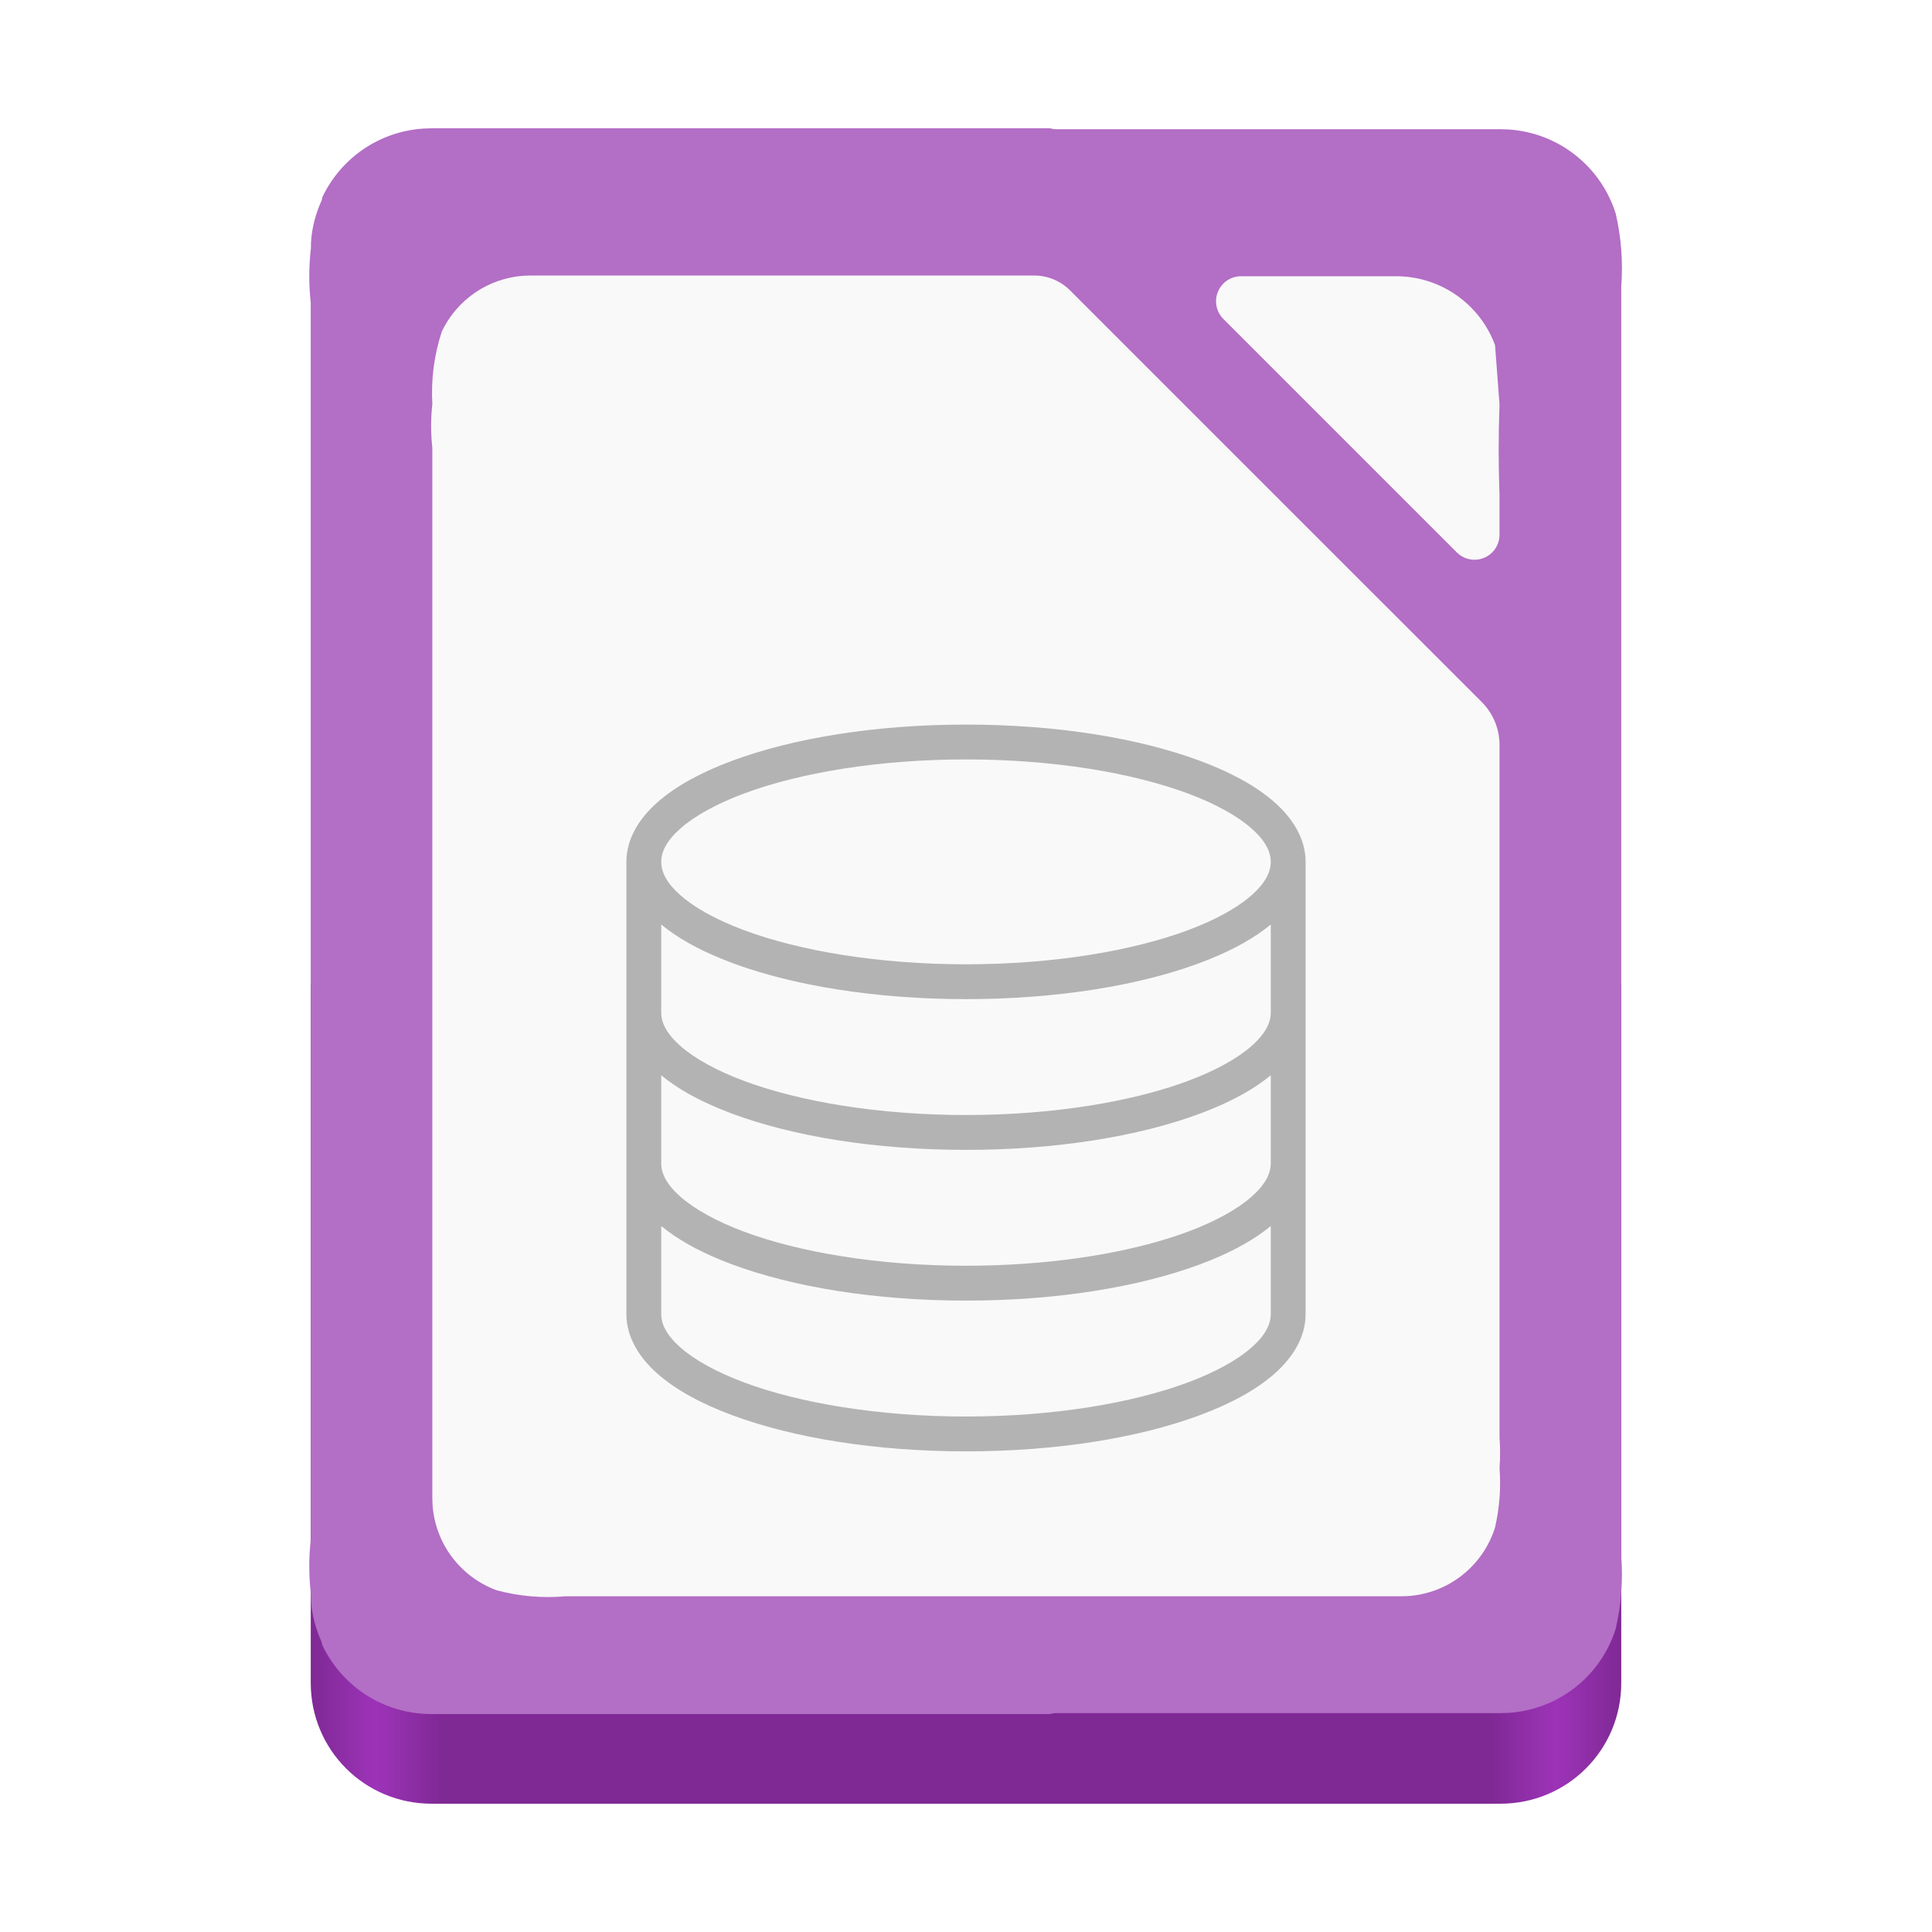
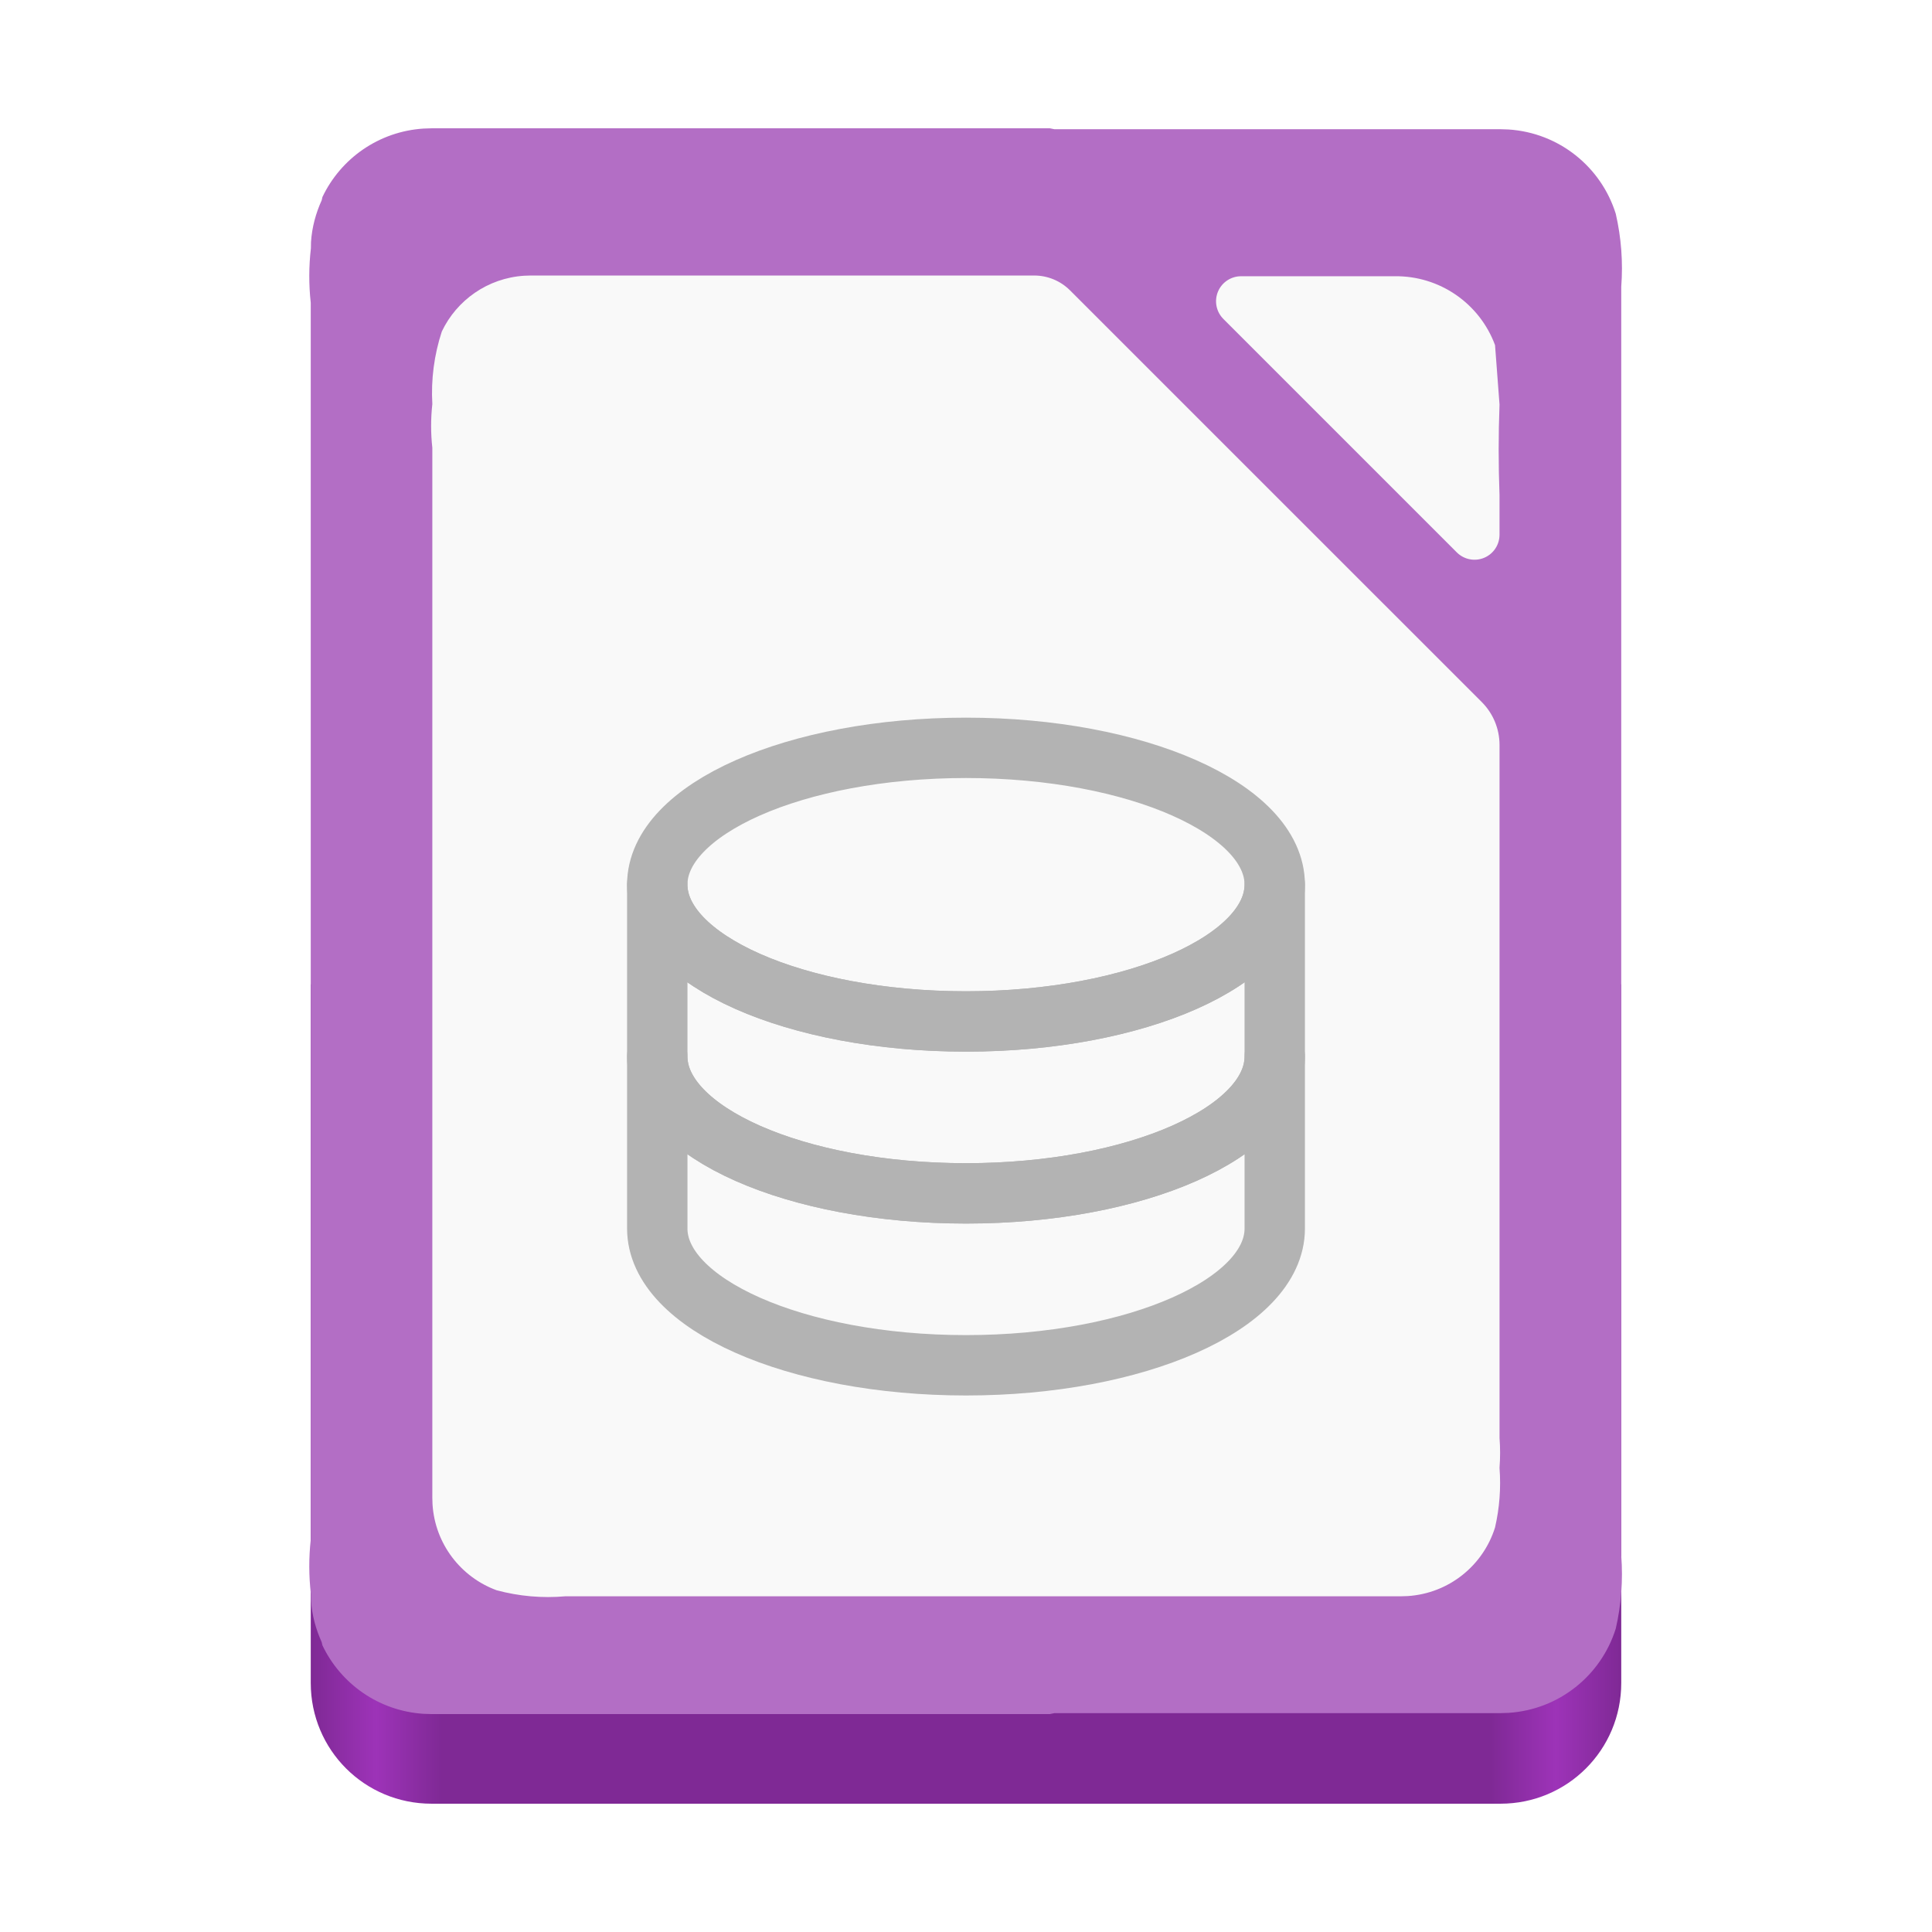
<svg xmlns="http://www.w3.org/2000/svg" xmlns:xlink="http://www.w3.org/1999/xlink" width="128" height="128" viewBox="0 0 128 128" version="1.1" id="svg5">
  <defs id="defs2">
    <linearGradient y2="236" x2="96" y1="236" x1="32" gradientTransform="translate(604.8168,170.5864)" gradientUnits="userSpaceOnUse" id="linearGradient1099" xlink:href="#linearGradient1036" />
    <linearGradient id="linearGradient1036">
      <stop id="stop1032" offset="0" style="stop-color:#d5d3cf;stop-opacity:1;" />
      <stop id="stop1034" offset="1" style="stop-color:#f6f5f4;stop-opacity:1" />
    </linearGradient>
    <radialGradient r="32" fy="-76" fx="-244" cy="-76" cx="-244" gradientTransform="matrix(0.8833333,0,0,0.8833333,-460.3502,463.1197)" gradientUnits="userSpaceOnUse" id="radialGradient1103" xlink:href="#linearGradient1069" />
    <linearGradient id="linearGradient1069">
      <stop id="stop1065" offset="0" style="stop-color:#d5d3cf;stop-opacity:1" />
      <stop id="stop1067-1" offset="1" style="stop-color:#949390;stop-opacity:1" />
    </linearGradient>
    <linearGradient gradientUnits="userSpaceOnUse" y2="232" x2="64" y1="262.5" x1="64" id="linearGradient1027" xlink:href="#linearGradient1025" gradientTransform="translate(-470.5864,432.8168)" />
    <linearGradient id="linearGradient1025">
      <stop id="stop1021" offset="0" style="stop-color:#9a9996;stop-opacity:1" />
      <stop id="stop1023" offset="1" style="stop-color:#77767b;stop-opacity:1" />
    </linearGradient>
    <clipPath clipPathUnits="userSpaceOnUse" id="clipPath1609-7">
      <path id="path1611-5" d="m 252,116 28,-28 v -8 h -36 v 36 z" style="fill:#e74747;stroke:none;stroke-width:0.25px;stroke-linecap:butt;stroke-linejoin:miter;stroke-opacity:1" />
    </clipPath>
    <linearGradient id="linearGradient8241">
      <stop style="stop-color:#7f2995;stop-opacity:1;" offset="0" id="stop8237" />
      <stop style="stop-color:#9d33b8;stop-opacity:1;" offset="0.05" id="stop9349" />
      <stop style="stop-color:#7f2995;stop-opacity:1;" offset="0.1" id="stop21746" />
      <stop style="stop-color:#7f2995;stop-opacity:1;" offset="0.9" id="stop21940" />
      <stop style="stop-color:#9d33b8;stop-opacity:1;" offset="0.95" id="stop9351" />
      <stop style="stop-color:#7f2995;stop-opacity:1;" offset="1" id="stop8239" />
    </linearGradient>
    <radialGradient r="32" fy="-76" fx="-244" cy="-76" cx="-244" gradientTransform="matrix(0.8833333,0,0,0.8833333,-460.3502,463.1197)" gradientUnits="userSpaceOnUse" id="radialGradient1103-5" xlink:href="#linearGradient1069" />
    <clipPath clipPathUnits="userSpaceOnUse" id="clipPath1609-7-7">
      <path id="path1611-5-0" d="m 252,116 28,-28 v -8 h -36 v 36 z" style="fill:#e74747;stroke:none;stroke-width:0.25px;stroke-linecap:butt;stroke-linejoin:miter;stroke-opacity:1" />
    </clipPath>
    <clipPath clipPathUnits="userSpaceOnUse" id="clipPath744">
      <rect style="fill:#1e88e5;fill-opacity:1;stroke-width:0.265" id="rect746" width="541.867" height="541.867" x="0" y="1.5987212e-14" rx="79.375" ry="79.375" />
    </clipPath>
    <clipPath clipPathUnits="userSpaceOnUse" id="clipPath62">
      <rect style="fill:#1e88e5;fill-opacity:1;stroke-width:0.265" id="rect64" width="541.867" height="541.867" x="2.2507105e-05" y="-0.422" rx="79.375" ry="79.375" />
    </clipPath>
    <linearGradient xlink:href="#linearGradient8241" id="linearGradient8243" x1="11.5" y1="120.5" x2="116.5" y2="120.5" gradientUnits="userSpaceOnUse" gradientTransform="matrix(0.8268888,0,0,1,11.07911,-1)" />
    <radialGradient r="32" fy="-76" fx="-244" cy="-76" cx="-244" gradientTransform="matrix(0.8833333,0,0,0.8833333,-460.3502,463.1197)" gradientUnits="userSpaceOnUse" id="radialGradient1103-6" xlink:href="#linearGradient1069" />
    <clipPath clipPathUnits="userSpaceOnUse" id="clipPath1609-7-2">
      <path id="path1611-5-3" d="m 252,116 28,-28 v -8 h -36 v 36 z" style="fill:#e74747;stroke:none;stroke-width:0.25px;stroke-linecap:butt;stroke-linejoin:miter;stroke-opacity:1" />
    </clipPath>
    <clipPath clipPathUnits="userSpaceOnUse" id="clipPath966">
      <rect style="fill:#999999;fill-opacity:1;stroke-width:0.265" id="rect968" width="541.867" height="541.867" x="0" y="-2.8421709e-14" rx="79.375" ry="79.375" />
    </clipPath>
    <clipPath clipPathUnits="userSpaceOnUse" id="clipPath402">
      <rect style="fill:#999999;fill-opacity:1;stroke-width:0.265" id="rect404" width="541.867" height="541.867" x="1.5908203e-05" y="1.5908203e-05" rx="79.375" ry="79.375" />
    </clipPath>
    <clipPath clipPathUnits="userSpaceOnUse" id="clipPath2739">
      <rect style="fill:#999999;fill-opacity:1;stroke-width:0.265" id="rect2741" width="541.867" height="541.867" x="-7.8515623e-06" y="1.863" rx="79.375" ry="79.375" />
    </clipPath>
  </defs>
  <g id="layer2">
    <path id="rect440" style="fill:url(#linearGradient8243);fill-opacity:1;stroke-width:0.909" d="M 20.588,65.211 V 111.5 c 0,4.432 3.568,8 8,8 h 70.824 c 4.432,0 8,-3.568 8,-8 V 65.211 Z" />
    <path id="rect388" style="fill:#b36ec5;fill-opacity:1;stroke-width:0.909" d="M 29.115 8.5 A 16.391 16.391 0 0 0 28.061 8.518 C 25.091 8.709 22.573 10.506 21.361 13.055 A 16.01 16.01 0 0 0 21.314 13.264 C 20.927 14.12 20.669 15.046 20.605 16.033 A 16.391 16.391 0 0 0 20.598 16.449 A 16.01 16.01 0 0 0 20.588 20.061 L 20.588 102.002 A 16.01 16.01 0 0 0 20.598 105.611 A 16.391 16.391 0 0 0 20.605 106.027 C 20.669 107.015 20.927 107.943 21.314 108.799 A 16.01 16.01 0 0 0 21.361 109.006 C 22.573 111.554 25.091 113.353 28.061 113.545 A 16.391 16.391 0 0 0 29.115 113.561 L 69.555 113.561 A 4.121 4.121 0 0 0 69.859 113.5 L 98.885 113.5 A 16.391 16.391 0 0 0 99.939 113.482 C 103.302 113.266 106.085 110.992 107.049 107.898 A 16.098 16.098 0 0 0 107.412 103.066 L 107.412 75.367 L 107.412 46.693 L 107.412 18.996 A 16.098 16.098 0 0 0 107.049 14.164 C 106.085 11.071 103.302 8.795 99.939 8.578 A 16.391 16.391 0 0 0 98.885 8.561 L 69.857 8.561 A 4.121 4.121 0 0 0 69.555 8.5 L 29.115 8.5 z " />
    <path id="path344" style="fill:#f9f9f9;fill-opacity:1;stroke-width:0.741" d="m 81.051,21.131 15.468,15.468 a 1.657,1.657 157.5 0 0 2.828,-1.172 v -2.629 a 79.164,79.164 90 0 1 0,-5.979 v -0.021 c -0.297,-3.934 -0.297,-3.934 -0.297,-3.934 a 6.987,6.987 16.922 0 0 -6.648,-4.562 H 82.223 a 1.657,1.657 112.5 0 0 -1.172,2.828 z" />
    <path id="path5290" style="fill:#f9f9f9;fill-opacity:1;stroke-width:0.741" d="M 35.588 18.254 A 13.348 13.348 0 0 0 34.729 18.268 C 32.31 18.424 30.258 19.888 29.271 21.963 A 13.037 13.037 0 0 0 28.643 26.773 A 13.037 13.037 0 0 0 28.643 29.666 L 28.643 96.814 L 28.643 98.814 A 13.348 13.348 0 0 0 28.656 99.674 C 28.826 102.299 30.538 104.489 32.898 105.357 A 13.079 13.079 0 0 0 37.465 105.758 L 92.402 105.758 A 13.348 13.348 0 0 0 93.262 105.744 C 96 105.568 98.266 103.714 99.051 101.195 A 13.108 13.108 0 0 0 99.348 97.262 L 99.348 97.24 A 13.108 13.108 0 0 0 99.348 95.262 L 99.348 51.355 L 99.348 49.355 A 4.02 4.02 0 0 0 98.17 46.512 L 70.891 19.236 A 3.356 3.356 0 0 0 68.518 18.254 L 35.588 18.254 z " />
-     <path id="ellipse1011" style="color:#000000;fill:#b3b3b3;stroke-linejoin:round" d="M 64 48.006 C 57.99 48.006 52.547 48.901 48.504 50.404 C 46.483 51.156 44.807 52.055 43.57 53.143 C 42.334 54.23 41.5 55.584 41.5 57.1 L 41.5 67.086 L 41.5 77.074 L 41.5 87.061 C 41.5 88.576 42.332 89.93 43.568 91.018 C 44.805 92.105 46.483 93.006 48.504 93.758 C 52.547 95.262 57.989 96.156 64 96.156 C 70.011 96.156 75.453 95.262 79.496 93.758 C 81.517 93.006 83.195 92.105 84.432 91.018 C 85.668 89.93 86.5 88.576 86.5 87.061 L 86.5 77.074 L 86.5 67.086 L 86.5 57.1 C 86.5 55.584 85.666 54.23 84.43 53.143 C 83.193 52.055 81.517 51.156 79.496 50.404 C 75.453 48.901 70.01 48.006 64 48.006 z M 64 50.314 C 69.778 50.314 75.008 51.196 78.691 52.566 C 80.533 53.251 81.983 54.065 82.906 54.877 C 83.83 55.689 84.191 56.423 84.191 57.1 C 84.191 57.777 83.83 58.512 82.906 59.324 C 82.214 59.933 81.224 60.542 79.996 61.098 C 79.587 61.283 79.152 61.462 78.691 61.633 C 75.008 63.003 69.779 63.887 64 63.887 C 58.221 63.887 52.992 63.003 49.309 61.633 C 48.848 61.462 48.413 61.283 48.004 61.098 C 46.776 60.542 45.786 59.933 45.094 59.324 C 44.17 58.512 43.808 57.777 43.809 57.1 C 43.809 56.423 44.17 55.689 45.094 54.877 C 46.017 54.065 47.467 53.251 49.309 52.566 C 52.992 51.196 58.222 50.314 64 50.314 z M 43.809 61.252 C 44.868 62.126 46.214 62.877 47.805 63.523 C 48.033 63.617 48.265 63.708 48.504 63.797 C 50.02 64.361 51.734 64.839 53.6 65.217 C 54.844 65.468 56.155 65.674 57.521 65.832 C 58.205 65.911 58.902 65.978 59.611 66.031 C 61.03 66.139 62.497 66.195 64 66.195 C 65.503 66.195 66.97 66.139 68.389 66.031 C 69.098 65.978 69.795 65.911 70.479 65.832 C 71.845 65.674 73.156 65.468 74.4 65.217 C 76.266 64.839 77.98 64.361 79.496 63.797 C 79.735 63.708 79.967 63.617 80.195 63.523 C 81.786 62.877 83.132 62.126 84.191 61.252 L 84.191 67.086 A 1.154 1.154 0 0 0 84.191 67.088 C 84.192 67.765 83.83 68.498 82.906 69.311 C 81.983 70.123 80.533 70.934 78.691 71.619 C 75.469 72.818 71.061 73.644 66.139 73.832 C 65.435 73.859 64.722 73.873 64 73.873 C 58.221 73.873 52.992 72.989 49.309 71.619 C 47.467 70.934 46.017 70.123 45.094 69.311 C 44.17 68.498 43.808 67.765 43.809 67.088 L 43.809 67.086 L 43.809 61.252 z M 43.809 71.242 C 44.867 72.115 46.214 72.864 47.805 73.51 C 48.033 73.603 48.265 73.694 48.504 73.783 C 52.547 75.287 57.989 76.182 64 76.182 C 70.011 76.182 75.453 75.287 79.496 73.783 C 79.735 73.694 79.967 73.603 80.195 73.51 C 81.786 72.864 83.133 72.115 84.191 71.242 L 84.191 77.074 C 84.192 77.751 83.83 78.485 82.906 79.297 C 81.983 80.109 80.533 80.922 78.691 81.607 C 75.469 82.806 71.061 83.631 66.139 83.818 C 65.435 83.845 64.722 83.859 64 83.859 C 58.221 83.859 52.992 82.978 49.309 81.607 C 47.467 80.922 46.017 80.109 45.094 79.297 C 44.17 78.485 43.808 77.751 43.809 77.074 L 43.809 71.242 z M 43.809 81.229 C 44.867 82.101 46.213 82.851 47.803 83.496 C 48.031 83.589 48.265 83.681 48.504 83.77 C 52.547 85.273 57.989 86.168 64 86.168 C 70.011 86.168 75.453 85.273 79.496 83.77 C 79.735 83.681 79.969 83.589 80.197 83.496 C 81.787 82.851 83.133 82.101 84.191 81.229 L 84.191 87.061 C 84.192 87.738 83.83 88.473 82.906 89.285 C 81.983 90.097 80.533 90.909 78.691 91.594 C 75.008 92.964 69.779 93.848 64 93.848 C 58.221 93.848 52.992 92.964 49.309 91.594 C 47.467 90.909 46.017 90.097 45.094 89.285 C 44.17 88.473 43.808 87.738 43.809 87.061 L 43.809 81.229 z " />
+     <g id="g2297" transform="translate(-0.5874862,-0.6260207)" style="stroke-width:4;stroke-dasharray:none">
+       <ellipse style="opacity:1;fill:none;stroke:#b3b3b3;stroke-width:4;stroke-linejoin:round;stroke-dasharray:none;stroke-opacity:1" id="path1494" cx="64.587" cy="59.236" rx="20.455" ry="9.064" />
+       <path id="ellipse1496" style="opacity:1;fill:none;stroke:#b3b3b3;stroke-width:4;stroke-linejoin:round;stroke-dasharray:none;stroke-opacity:1" d="M 44.133,59.237 V 70.627 A 20.455,9.064 0 0 0 64.587,79.69 20.455,9.064 0 0 0 85.042,70.627 V 59.237 A 20.455,9.064 0 0 1 64.587,68.3 20.455,9.064 0 0 1 44.133,59.237 Z" />
+       <path id="ellipse1498" style="opacity:1;fill:none;stroke:#b3b3b3;stroke-width:4;stroke-linejoin:round;stroke-dasharray:none;stroke-opacity:1" d="m 44.133,70.627 v 11.39 a 20.455,9.064 0 0 0 20.455,9.063 20.455,9.064 0 0 0 20.455,-9.063 V 70.627 A 20.455,9.064 0 0 1 64.587,79.69 20.455,9.064 0 0 1 44.133,70.627 Z" />
+     </g>
  </g>
</svg>
